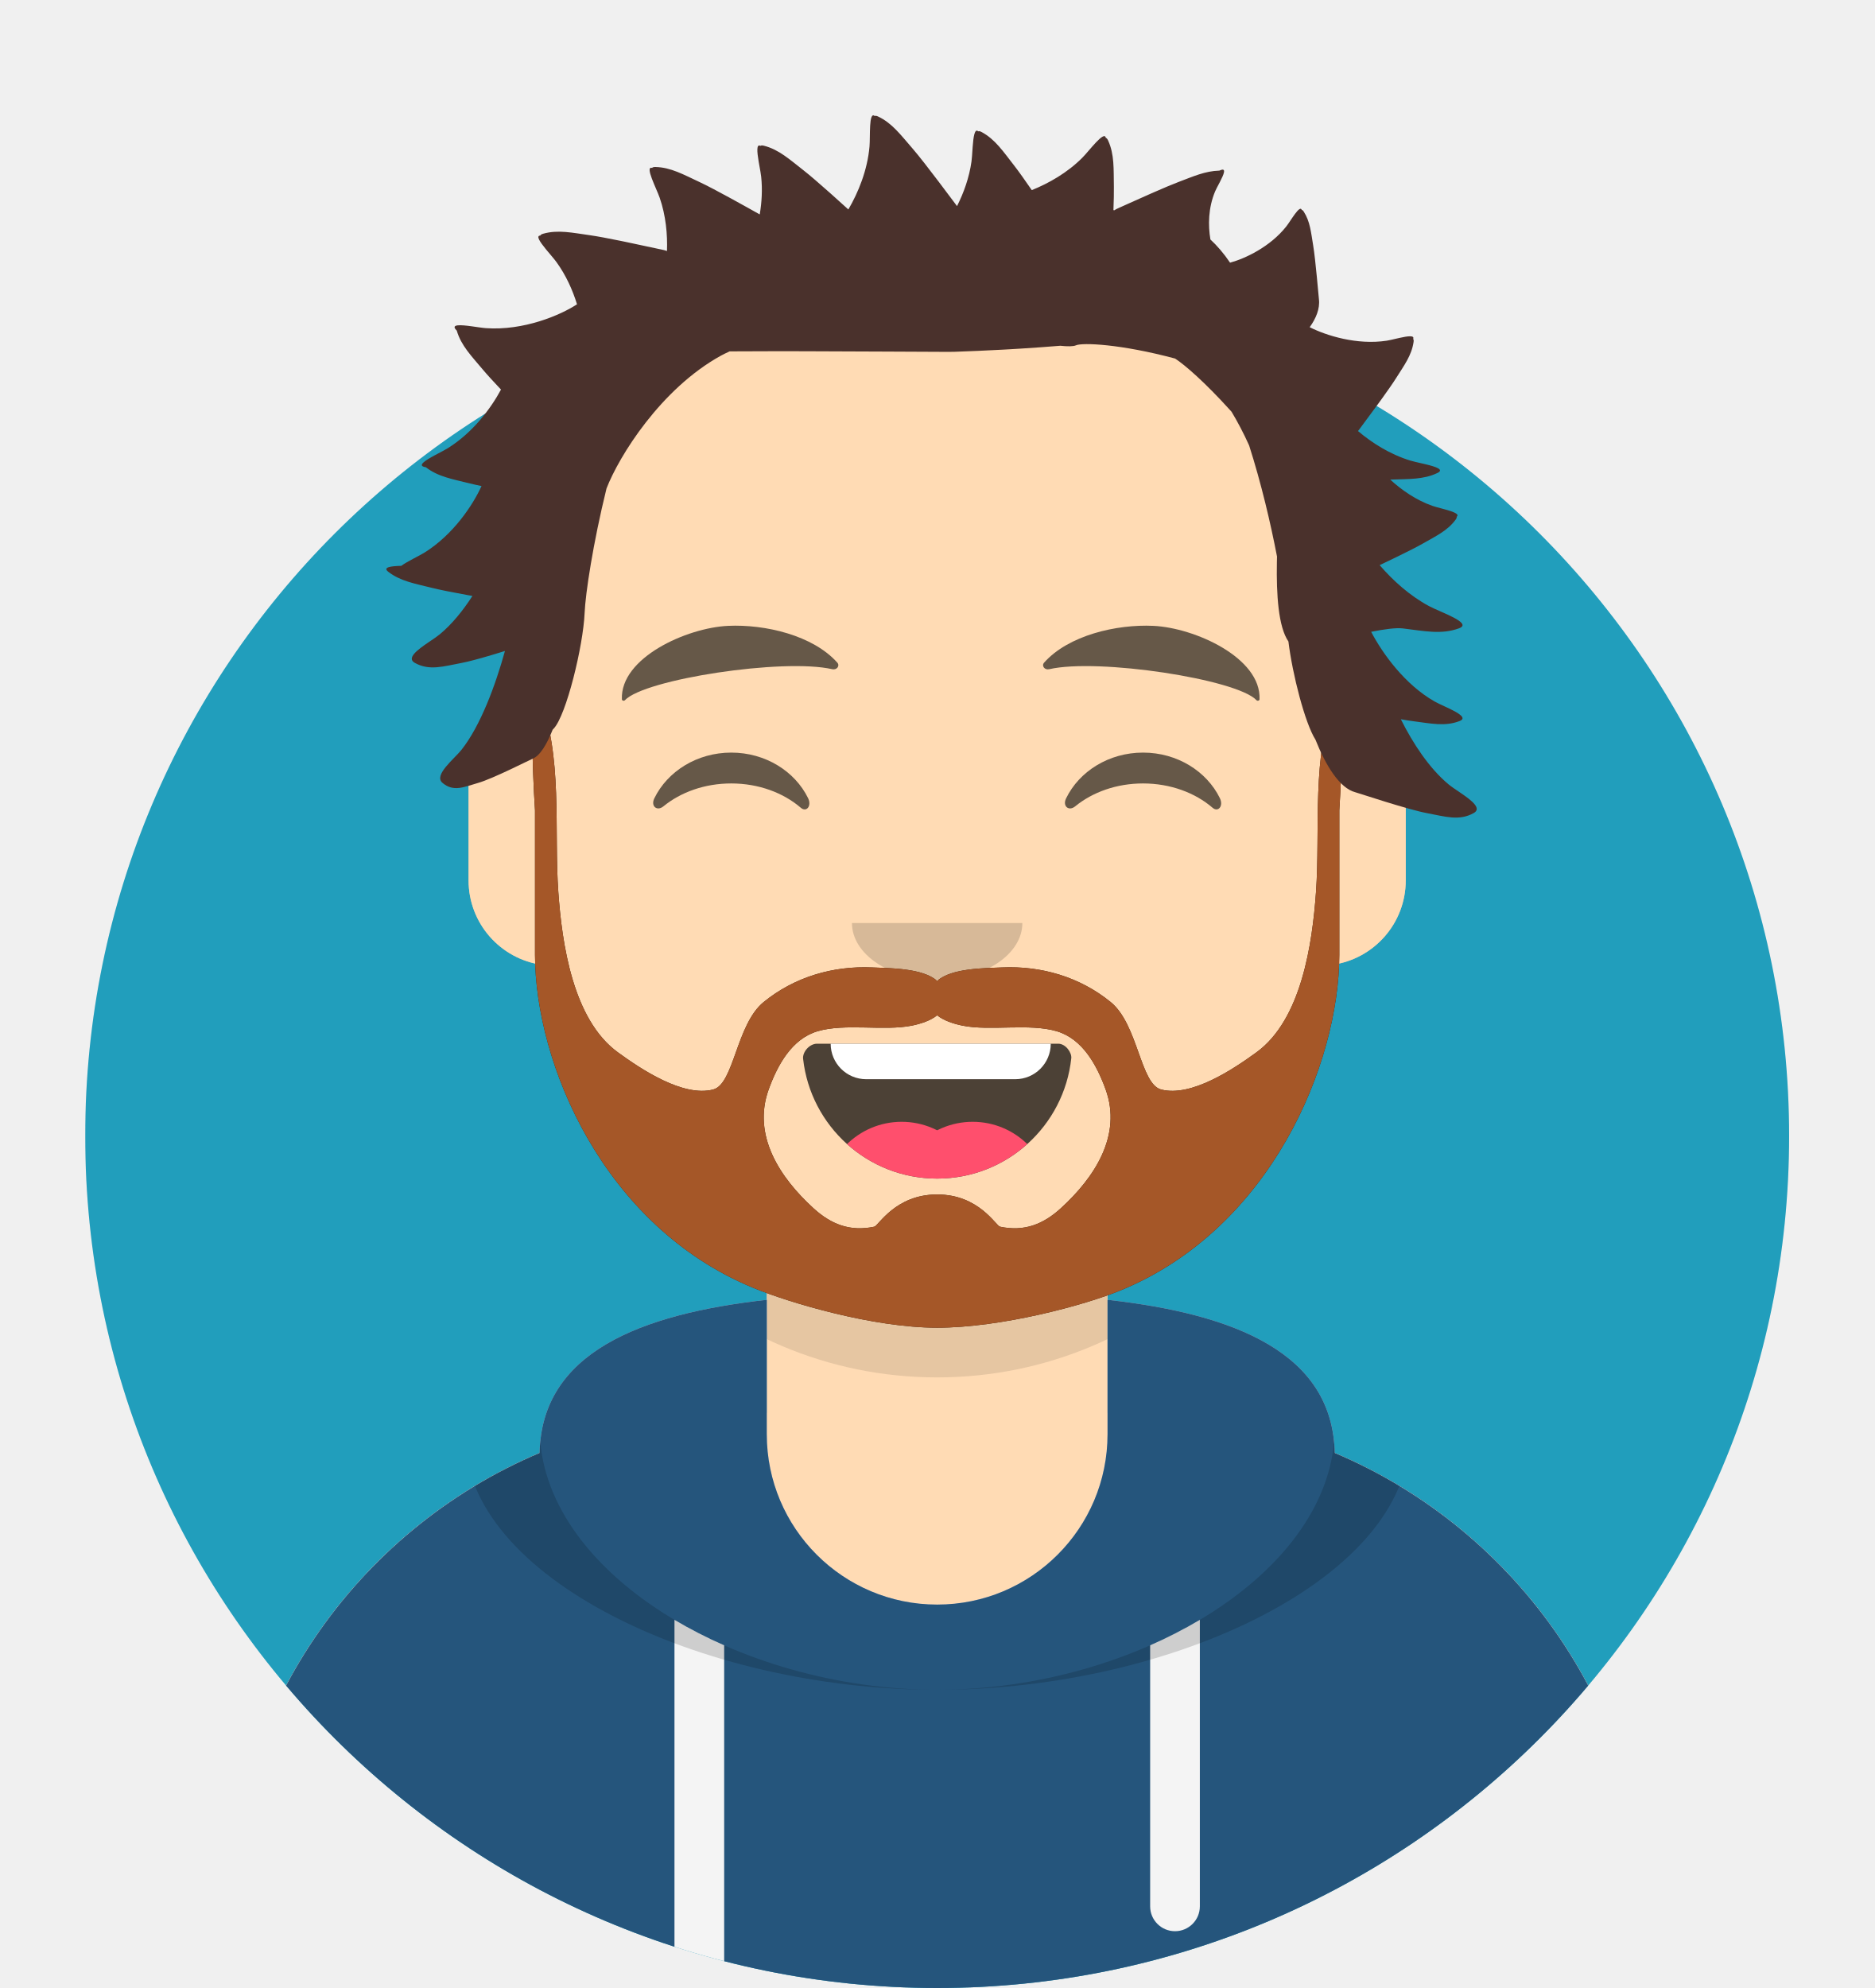
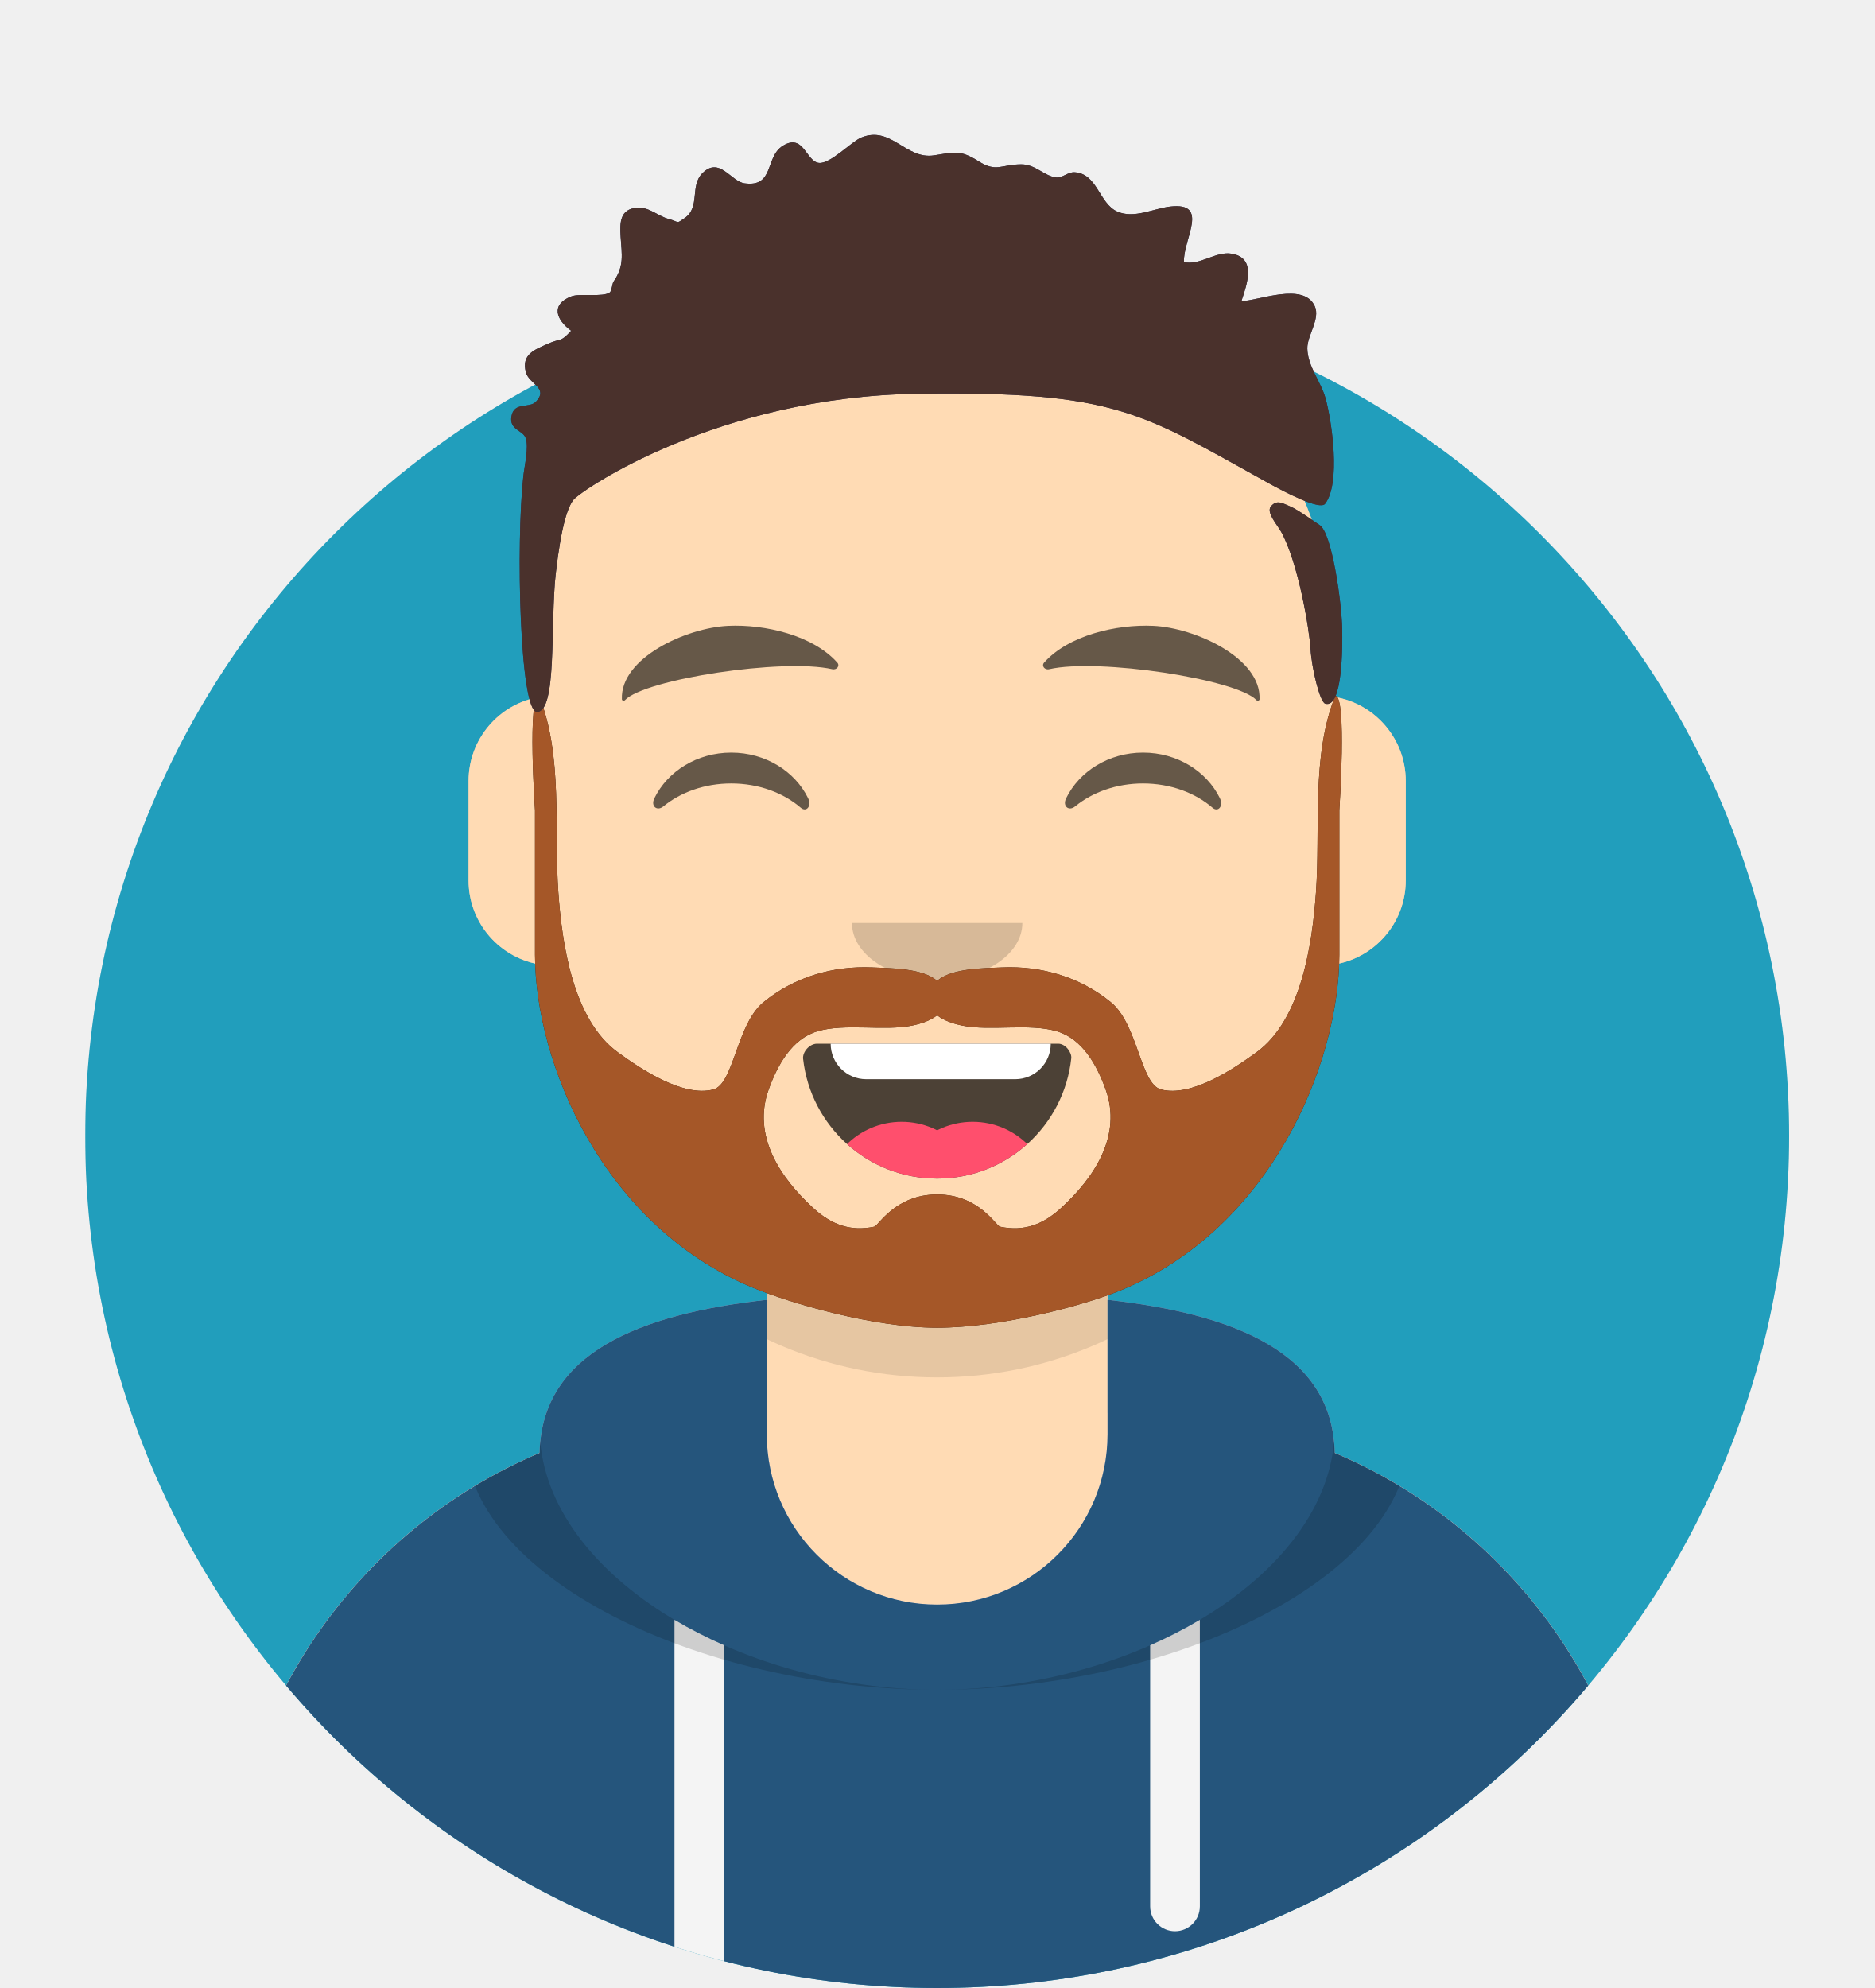
<svg xmlns="http://www.w3.org/2000/svg" xmlns:xlink="http://www.w3.org/1999/xlink" width="264px" height="280px" viewBox="0 0 264 280" version="1.1">
  <defs>
-     <circle id="path-ztvjcljn1n-1" cx="120" cy="120" r="120" />
-     <path d="M12,160 C12,226.274 65.726,280 132,280 C198.274,280 252,226.274 252,160 L264,160 L264,-1.42108547e-14 L-3.55271367e-15,-1.42108547e-14 L-3.55271367e-15,160 L12,160 Z" id="path-ztvjcljn1n-3" />
-     <path d="M124,144.611 L124,163 L128,163 L128,163 C167.765,163 200,195.235 200,235 L200,244 L0,244 L0,235 C0,195.235 32.235,163 72,163 L72,163 L76,163 L76,144.611 C58.763,136.422 46.372,119.687 44.305,99.881 C38.48,99.058 34,94.052 34,88 L34,74 C34,68.054 38.325,63.118 44,62.166 L44,56 L44,56 C44,25.072 69.072,0 100,0 L100,0 L100,0 C130.928,0 156,25.072 156,56 L156,62.166 C161.675,63.118 166,68.054 166,74 L166,88 C166,94.052 161.52,99.058 155.695,99.881 C153.628,119.687 141.237,136.422 124,144.611 Z" id="path-ztvjcljn1n-5" />
-     <path d="M124,144.611 L124,163 L128,163 L128,163 C167.765,163 200,195.235 200,235 L200,244 L0,244 L0,235 C0,195.235 32.235,163 72,163 L72,163 L76,163 L76,144.611 C58.763,136.422 46.372,119.687 44.305,99.881 C38.48,99.058 34,94.052 34,88 L34,74 C34,68.054 38.325,63.118 44,62.166 L44,56 L44,56 C44,25.072 69.072,0 100,0 L100,0 L100,0 C130.928,0 156,25.072 156,56 L156,62.166 C161.675,63.118 166,68.054 166,74 L166,88 C166,94.052 161.52,99.058 155.695,99.881 C153.628,119.687 141.237,136.422 124,144.611 Z" id="path-ztvjcljn1n-7" />
-     <path d="M76,3.55271368e-15 C58.081,2.005 44.28,7.481 44.004,21.574 C18.146,32.497 0,58.094 0,87.929 L0,87.929 L0,96.929 L200,96.929 L200,87.929 C200,58.094 181.854,32.497 155.996,21.574 C155.72,7.481 141.919,2.005 124,3.55271368e-15 L124,18.929 L124,18.929 C124,32.184 113.255,42.929 100,42.929 L100,42.929 C86.745,42.929 76,32.184 76,18.929 L76,3.55271368e-15 Z" id="path-ztvjcljn1n-9" />
-     <path d="M76,3.55271368e-15 C58.081,2.005 44.28,7.481 44.004,21.574 C18.146,32.497 0,58.094 0,87.929 L0,87.929 L0,96.929 L200,96.929 L200,87.929 C200,58.094 181.854,32.497 155.996,21.574 C155.72,7.481 141.919,2.005 124,3.55271368e-15 L124,18.929 L124,18.929 C124,32.184 113.255,42.929 100,42.929 L100,42.929 C86.745,42.929 76,32.184 76,18.929 L76,3.55271368e-15 Z" id="path-ztvjcljn1n-11" />
-     <path d="M76,3.55271368e-15 C58.081,2.005 44.28,7.481 44.004,21.574 C18.146,32.497 0,58.094 0,87.929 L0,87.929 L0,96.929 L200,96.929 L200,87.929 C200,58.094 181.854,32.497 155.996,21.574 C155.72,7.481 141.919,2.005 124,3.55271368e-15 L124,18.929 L124,18.929 C124,32.184 113.255,42.929 100,42.929 L100,42.929 C86.745,42.929 76,32.184 76,18.929 L76,3.55271368e-15 Z" id="path-ztvjcljn1n-13" />
-     <path d="M0.008,2.128 C1.066,11.62 9.116,19 18.89,19 C28.694,19 36.764,11.574 37.782,2.04 C37.864,1.273 37.007,0 35.933,0 C21.039,0 9.628,0 1.977,0 C0.897,0 -0.098,1.178 0.008,2.128 Z" id="path-ztvjcljn1n-15" />
-     <path d="M0.008,2.128 C1.066,11.62 9.116,19 18.89,19 C28.694,19 36.764,11.574 37.782,2.04 C37.864,1.273 37.007,0 35.933,0 C21.039,0 9.628,0 1.977,0 C0.897,0 -0.098,1.178 0.008,2.128 Z" id="path-ztvjcljn1n-17" />
-     <rect id="path-ztvjcljn1n-19" x="0" y="0" width="264" height="280" />
-     <path d="M74.428,72.169 C71.915,74.463 69.237,75.494 65.853,74.773 C65.271,74.649 62.896,70.235 57,70.235 C51.103,70.235 48.729,74.649 48.147,74.773 C44.762,75.494 42.085,74.463 39.571,72.169 C34.846,67.856 30.917,61.908 33.278,55.419 C34.508,52.037 36.51,48.324 40.151,47.246 C44.038,46.096 49.497,47.244 53.415,46.458 C54.684,46.204 56.071,45.751 57,45 C57.929,45.751 59.316,46.204 60.585,46.458 C64.503,47.244 69.961,46.096 73.849,47.246 C77.49,48.324 79.491,52.037 80.722,55.419 C83.083,61.908 79.154,67.856 74.428,72.169 M113.081,0 C109.671,8.4 110.988,18.858 110.357,27.676 C109.844,34.843 108.337,45.586 101.973,50.215 C98.718,52.582 92.794,56.56 88.542,55.45 C85.615,54.686 85.302,46.29 81.455,43.147 C77.092,39.582 71.643,38.016 66.149,38.258 C63.779,38.362 58.984,38.337 57,40.16 C55.016,38.337 50.222,38.362 47.851,38.258 C42.357,38.016 36.908,39.582 32.545,43.147 C28.698,46.29 28.386,54.686 25.458,55.45 C21.206,56.56 15.282,52.582 12.027,50.215 C5.662,45.586 4.156,34.843 3.643,27.676 C3.012,18.858 4.329,8.4 0.919,0 C-0.74,0 0.354,16.129 0.354,16.129 L0.354,36.485 C0.386,51.773 9.935,74.655 31.108,83.393 C36.286,85.53 48.015,89 57,89 C65.985,89 77.714,85.86 82.892,83.723 C104.065,74.986 113.614,51.773 113.646,36.485 L113.646,16.129 C113.646,16.129 114.74,0 113.081,0" id="path-ztvjcljn1n-21" />
-     <path d="M68.788,0.093 L68.817,0.078 C68.91,0.041 69.058,0.065 69.273,0.167 C71.232,1.094 72.438,2.741 74.102,4.653 C75.902,6.721 80.061,12.379 80.365,12.759 L80.381,12.78 C81.322,10.916 82.1,8.77 82.418,6.497 C82.474,6.096 82.51,5.507 82.551,4.89 L82.584,4.426 C82.687,3.065 82.854,1.77 83.375,2.256 L83.405,2.242 C83.5,2.21 83.646,2.241 83.856,2.355 C85.763,3.383 86.882,5.091 88.444,7.087 C89.067,7.883 89.984,9.184 90.909,10.529 C93.284,9.577 95.898,8.101 98.016,5.98 C99.002,4.993 101.139,2.068 101.333,3.169 C101.438,3.182 101.547,3.295 101.658,3.537 C102.562,5.506 102.428,7.543 102.474,10.078 C102.488,10.883 102.459,12.055 102.411,13.323 C102.438,13.344 102.467,13.365 102.495,13.387 C102.728,13.243 102.975,13.115 103.235,13.007 C103.469,12.909 105.491,11.985 107.587,11.062 L108.112,10.832 C109.422,10.258 110.706,9.712 111.545,9.396 C113.665,8.598 115.296,7.846 117.311,7.782 C117.323,7.782 117.335,7.781 117.347,7.781 L117.442,7.738 C118.399,7.321 117.935,8.359 117.402,9.389 L117.273,9.636 C117.059,10.044 116.851,10.432 116.735,10.706 C115.755,13.038 115.734,15.506 116.071,17.482 C116.975,18.314 117.942,19.421 118.839,20.747 C120.928,20.184 124.48,18.536 126.769,15.63 C127.398,14.831 128.676,12.521 128.94,13.32 C129.02,13.322 129.113,13.397 129.222,13.566 C130.112,14.95 130.235,16.458 130.545,18.32 C130.881,20.334 131.309,25.524 131.354,25.883 C131.522,27.233 130.927,28.631 130.054,29.835 C132.368,31.009 136.716,32.383 140.92,31.735 C141.272,31.681 141.781,31.557 142.31,31.434 L142.745,31.335 C143.836,31.094 144.858,30.94 144.627,31.489 C144.695,31.556 144.72,31.696 144.686,31.929 C144.408,33.825 143.353,35.214 142.193,37.056 C141.754,37.753 141.025,38.793 140.252,39.864 L139.752,40.554 L139.457,40.958 C138.284,42.561 137.204,43.995 137.078,44.177 C137.01,44.276 136.937,44.372 136.86,44.465 C138.817,46.121 141.357,47.745 144.236,48.624 C144.623,48.742 145.2,48.869 145.802,49.007 L146.104,49.077 L146.407,49.148 C147.809,49.487 149.051,49.886 148.049,50.367 C146.096,51.305 144.057,51.207 141.524,51.297 L141.4,51.301 C143.002,52.773 145.048,54.201 147.369,55.011 C147.709,55.129 148.222,55.26 148.752,55.401 L149.071,55.487 C150.185,55.793 151.233,56.146 150.757,56.535 C150.786,56.626 150.743,56.761 150.603,56.95 C149.468,58.494 147.884,59.225 145.995,60.307 C145.178,60.775 143.816,61.46 142.453,62.125 L141.942,62.373 C141.218,62.725 140.512,63.062 139.908,63.349 C141.799,65.539 144.144,67.652 146.85,69.111 C148.465,69.981 153.088,71.509 151.091,72.246 C148.613,73.159 146.206,72.629 143.181,72.263 C142.201,72.145 140.554,72.37 138.712,72.741 C140.333,75.836 143.473,80.176 147.639,82.548 C148.006,82.757 148.559,83.009 149.136,83.278 L149.426,83.414 L149.706,83.547 C151.051,84.196 152.234,84.893 151.173,85.306 C149.108,86.11 147.102,85.644 144.581,85.322 C144.12,85.263 143.539,85.169 142.891,85.052 C144.602,88.468 146.898,91.976 149.639,94.245 C150.006,94.549 150.559,94.916 151.136,95.307 L151.426,95.505 C152.878,96.501 154.307,97.615 153.173,98.258 C151.108,99.426 149.102,98.748 146.581,98.28 C143.855,97.774 136.954,95.459 136.472,95.334 C134.26,94.76 132.285,91.521 130.867,87.929 C129.386,85.598 127.623,78.73 127.057,74.099 C125.631,72.039 125.355,67.478 125.434,62.974 L125.45,62.246 C125.45,62.21 125.451,62.174 125.452,62.138 C124.547,57.428 123.226,51.81 121.523,46.488 C120.729,44.725 119.887,43.141 119.054,41.752 L118.751,41.416 C115.283,37.589 112.494,35.166 111.1,34.253 C103.412,32.195 98.033,31.984 97.126,32.391 C96.768,32.552 95.963,32.562 94.926,32.45 C93.129,32.598 91.249,32.733 89.335,32.852 L88.486,32.904 C88.203,32.921 87.919,32.937 87.635,32.954 L86.78,33.001 C84.5,33.125 82.202,33.225 79.968,33.301 C79.862,33.304 79.638,33.306 79.308,33.307 L78.445,33.307 C75.069,33.301 66.853,33.242 59.014,33.224 L58.075,33.222 C57.295,33.221 56.521,33.22 55.758,33.22 L54.397,33.22 C52.218,33.221 50.16,33.227 48.35,33.241 C47.875,33.46 47.448,33.665 47.115,33.849 C38.657,38.519 32.778,47.989 31.008,52.557 C29.102,60.3 28.04,67.382 27.927,70.074 C27.73,74.756 25.339,84.493 23.576,86.367 C23.526,86.42 23.476,86.472 23.427,86.522 C22.587,88.639 21.621,90.214 20.587,90.622 C20.22,90.766 14.976,93.443 12.904,94.029 C10.988,94.57 9.464,95.354 7.894,94.003 C6.629,92.913 9.557,90.651 10.58,89.363 C13.252,85.997 15.369,80.273 16.705,75.44 C16.264,75.577 15.81,75.717 15.352,75.855 L14.782,76.026 C13.169,76.505 11.592,76.939 10.584,77.127 C8.063,77.595 6.058,78.273 3.993,77.104 C2.82,76.44 4.386,75.273 5.884,74.252 L6.173,74.056 C6.697,73.701 7.19,73.37 7.526,73.091 C9.245,71.669 10.789,69.758 12.124,67.689 L11.899,67.648 L11.321,67.543 C10.45,67.384 9.569,67.219 8.764,67.059 L8.239,66.953 C7.556,66.814 6.949,66.681 6.476,66.562 C4.017,65.947 2.002,65.62 0.286,64.296 C-0.586,63.623 0.683,63.487 2.11,63.446 C2.897,62.845 4.596,62.066 5.371,61.582 C9.427,59.05 12.168,54.924 13.405,52.209 C12.777,52.08 12.219,51.957 11.778,51.847 C9.319,51.232 7.305,50.904 5.589,49.58 C5.578,49.572 5.568,49.564 5.558,49.556 L5.442,49.537 C4.31,49.324 5.527,48.573 6.849,47.861 L7.26,47.641 C7.806,47.353 8.331,47.081 8.674,46.866 C12.201,44.665 14.733,41.258 16.147,38.621 L16.137,38.611 C15.133,37.546 14.193,36.525 13.605,35.824 C11.978,33.881 10.54,32.432 9.93,30.353 C9.926,30.34 9.923,30.327 9.919,30.314 L9.836,30.231 C9.046,29.394 10.473,29.501 11.961,29.702 L12.269,29.745 L12.517,29.78 L13.001,29.849 C13.392,29.904 13.748,29.951 14.021,29.97 C19.349,30.345 24.518,28.146 26.855,26.608 C26.236,24.605 25.303,22.511 23.946,20.646 C23.648,20.236 23.123,19.638 22.627,19.04 L22.431,18.801 C21.646,17.837 21.031,16.942 21.688,16.93 C21.718,16.828 21.847,16.739 22.103,16.667 C24.189,16.082 26.18,16.533 28.69,16.884 C29.709,17.027 31.311,17.333 32.939,17.665 L33.753,17.832 C35.511,18.196 37.191,18.563 38.089,18.757 L38.354,18.814 C38.55,18.856 38.682,18.884 38.736,18.893 C39.004,18.942 39.268,19.013 39.527,19.104 C39.612,16.761 39.37,14.125 38.505,11.616 C38.05,10.297 36.358,7.095 37.432,7.402 C37.49,7.314 37.64,7.266 37.905,7.272 C40.072,7.323 41.844,8.336 44.142,9.406 C46.245,10.385 50.937,13.026 52.592,13.951 C52.878,12.264 52.987,10.459 52.796,8.645 C52.753,8.243 52.645,7.662 52.536,7.054 L52.482,6.749 L52.43,6.442 C52.216,5.154 52.099,3.967 52.698,4.298 C52.774,4.225 52.931,4.212 53.189,4.278 C55.288,4.815 56.787,6.201 58.785,7.76 C59.65,8.435 60.994,9.601 62.32,10.779 L62.761,11.171 C63.607,11.925 64.423,12.662 65.075,13.254 C66.465,10.877 67.762,7.739 68.054,4.379 C68.175,2.989 67.932,-0.624 68.788,0.093 Z" id="path-ztvjcljn1n-23" />
+     <circle id="react-path-1" cx="120" cy="120" r="120" />
+     <path d="M12,160 C12,226.274 65.726,280 132,280 C198.274,280 252,226.274 252,160 L264,160 L264,-1.42108547e-14 L-3.19744231e-14,-1.42108547e-14 L-3.19744231e-14,160 L12,160 Z" id="react-path-2" />
+     <path d="M124,144.611 L124,163 L128,163 L128,163 C167.765,163 200,195.235 200,235 L200,244 L0,244 L0,235 C-4.86974701e-15,195.235 32.235,163 72,163 L72,163 L76,163 L76,144.611 C58.763,136.422 46.372,119.687 44.305,99.881 C38.48,99.058 34,94.052 34,88 L34,74 C34,68.054 38.325,63.118 44,62.166 L44,56 L44,56 C44,25.072 69.072,5.68137151e-15 100,0 L100,0 L100,0 C130.928,-5.68137151e-15 156,25.072 156,56 L156,62.166 C161.675,63.118 166,68.054 166,74 L166,88 C166,94.052 161.52,99.058 155.695,99.881 C153.628,119.687 141.237,136.422 124,144.611 Z" id="react-path-3" />
  </defs>
-   <g id="Page-1" stroke="none" stroke-width="1" fill="none" fill-rule="evenodd">
-     <g id="avataaars(1)">
-       <g id="Circle" transform="translate(12, 40)">
-         <g id="Circle-Background" fill="#E6E6E6" fill-rule="nonzero">
-           <circle id="react-path-1" cx="120" cy="120" r="120" />
-         </g>
-         <g id="Color/Palette/Blue-01-Clipped">
-           <mask id="mask-ztvjcljn1n-2" fill="white">
-             <use xlink:href="#path-ztvjcljn1n-1" />
+   <g id="Avataaar" stroke="none" stroke-width="1" fill="none" fill-rule="evenodd">
+     <g transform="translate(-825, -1100)" id="Avataaar/Circle">
+       <g transform="translate(825, 1100)">
+         <g id="Circle" stroke-width="1" fill-rule="evenodd" transform="translate(12, 40)">
+           <mask id="react-mask-4" fill="white">
+             <use xlink:href="#react-path-1" />
          </mask>
-           <g id="react-path-1" />
-           <g id="Color/Palette/Blue-01" mask="url(#mask-ztvjcljn1n-2)" fill="#219ebc" fill-rule="nonzero">
+           <use id="Circle-Background" fill="#E6E6E6" xlink:href="#react-path-1" />
+           <g id="Color/Palette/Blue-01" mask="url(#react-mask-4)" fill="#219ebc">
            <rect id="🖍Color" x="0" y="0" width="240" height="240" />
          </g>
        </g>
-       </g>
-       <g id="Avataaar-Clipped">
-         <mask id="mask-ztvjcljn1n-4" fill="white">
-           <use xlink:href="#path-ztvjcljn1n-3" />
+         <mask id="react-mask-5" fill="white">
+           <use xlink:href="#react-path-2" />
        </mask>
-         <g id="react-path-2" />
-         <g id="Avataaar" mask="url(#mask-ztvjcljn1n-4)">
-           <g transform="translate(0, 0)">
-             <g id="Body" transform="translate(32, 36)">
-               <g id="react-path-3-link" fill="#D0C6AC" fill-rule="nonzero">
-                 <path d="M124,144.611 L124,163 L128,163 L128,163 C167.765,163 200,195.235 200,235 L200,244 L0,244 L0,235 C0,195.235 32.235,163 72,163 L72,163 L76,163 L76,144.611 C58.763,136.422 46.372,119.687 44.305,99.881 C38.48,99.058 34,94.052 34,88 L34,74 C34,68.054 38.325,63.118 44,62.166 L44,56 L44,56 C44,25.072 69.072,0 100,0 L100,0 L100,0 C130.928,0 156,25.072 156,56 L156,62.166 C161.675,63.118 166,68.054 166,74 L166,88 C166,94.052 161.52,99.058 155.695,99.881 C153.628,119.687 141.237,136.422 124,144.611 Z" id="react-path-3" />
+         <g id="Mask" />
+         <g id="Avataaar" stroke-width="1" fill-rule="evenodd" mask="url(#react-mask-5)">
+           <g id="Body" transform="translate(32, 36)">
+             <mask id="react-mask-6" fill="white">
+               <use xlink:href="#react-path-3" />
+             </mask>
+             <use fill="#D0C6AC" xlink:href="#react-path-3" />
+             <g id="Skin/👶🏽-03-Brown" mask="url(#react-mask-6)" fill="#FFDBB4">
+               <g transform="translate(0, 0)" id="Color">
+                 <rect x="0" y="0" width="264" height="280" />
              </g>
-               <g id="Skin/👶🏽-03-Brown-Clipped">
-                 <mask id="mask-ztvjcljn1n-6" fill="white">
-                   <use xlink:href="#path-ztvjcljn1n-5" />
-                 </mask>
-                 <g id="react-path-3" />
-                 <g id="Skin/👶🏽-03-Brown" mask="url(#mask-ztvjcljn1n-6)" fill="#FFDBB4" fill-rule="nonzero">
-                   <g id="Color">
-                     <rect id="Rectangle" x="0" y="0" width="264" height="280" />
-                   </g>
+             </g>
+             <path d="M156,79 L156,102 C156,132.928 130.928,158 100,158 C69.072,158 44,132.928 44,102 L44,79 L44,94 C44,124.928 69.072,150 100,150 C130.928,150 156,124.928 156,94 L156,79 Z" id="Neck-Shadow" fill-opacity="0.1" fill="#000000" mask="url(#react-mask-6)" />
+           </g>
+           <g id="Clothing/Hoodie" transform="translate(0, 170)">
+             <defs>
+               <path d="M108,13.071 C90.081,15.076 76.28,20.552 76.004,34.645 C50.146,45.568 32,71.165 32,100.999 L32,100.999 L32,110 L232,110 L232,100.999 C232,71.165 213.854,45.568 187.996,34.645 C187.72,20.552 173.919,15.076 156,13.071 L156,32 L156,32 C156,45.255 145.255,56 132,56 L132,56 C118.745,56 108,45.255 108,32 L108,13.071 Z" id="react-path-235" />
+             </defs>
+             <mask id="react-mask-236" fill="white">
+               <use xlink:href="#react-path-235" />
+             </mask>
+             <use id="Hoodie" fill="#B7C1DB" fill-rule="evenodd" xlink:href="#react-path-235" />
+             <g id="Color/Palette/Gray-01" mask="url(#react-mask-236)" fill-rule="evenodd" fill="#25557C">
+               <rect id="🖍Color" x="0" y="0" width="264" height="110" />
+             </g>
+             <path d="M102,61.739 L102,110 L95,110 L95,58.15 C97.204,59.46 99.547,60.661 102,61.739 Z M169,58.15 L169,98.5 C169,100.433 167.433,102 165.5,102 C163.567,102 162,100.433 162,98.5 L162,61.739 C164.453,60.661 166.796,59.46 169,58.15 Z" id="Straps" fill="#F4F4F4" fill-rule="evenodd" mask="url(#react-mask-236)" />
+             <path d="M90.96,12.724 C75.909,15.571 65.5,21.243 65.5,32.308 C65.5,52.02 98.538,68 132,68 C165.462,68 198.5,52.02 198.5,32.308 C198.5,21.243 188.091,15.571 173.04,12.724 C182.125,16.074 188,21.706 188,31.077 C188,51.469 160.179,68 132,68 C103.821,68 76,51.469 76,31.077 C76,21.706 81.875,16.074 90.96,12.724 Z" id="Shadow" fill-opacity="0.16" fill="#000000" fill-rule="evenodd" mask="url(#react-mask-236)" />
+           </g>
+           <g id="Face" transform="translate(76, 82)" fill="#000000">
+             <g id="Mouth/Smile" transform="translate(2, 52)">
+               <defs>
+                 <path d="M35.118,15.128 C36.176,24.62 44.226,32 54,32 C63.804,32 71.874,24.574 72.892,15.04 C72.974,14.273 72.117,13 71.043,13 C56.149,13 44.738,13 37.087,13 C36.007,13 35.012,14.178 35.118,15.128 Z" id="react-path-363" />
+               </defs>
+               <mask id="react-mask-364" fill="white">
+                 <use xlink:href="#react-path-363" />
+               </mask>
+               <use id="Mouth" fill-opacity="0.7" fill="#000000" fill-rule="evenodd" xlink:href="#react-path-363" />
+               <rect id="Teeth" fill="#FFFFFF" fill-rule="evenodd" mask="url(#react-mask-364)" x="39" y="2" width="31" height="16" rx="5" />
+               <g id="Tongue" stroke-width="1" fill-rule="evenodd" mask="url(#react-mask-364)" fill="#FF4F6D">
+                 <g transform="translate(38, 24)">
+                   <circle cx="11" cy="11" r="11" />
+                   <circle cx="21" cy="11" r="11" />
                </g>
              </g>
-               <g id="Neck-Shadow-Clipped">
-                 <mask id="mask-ztvjcljn1n-8" fill="white">
-                   <use xlink:href="#path-ztvjcljn1n-7" />
-                 </mask>
-                 <g id="react-path-3" />
-                 <path d="M156,79 L156,102 C156,132.928 130.928,158 100,158 C69.072,158 44,132.928 44,102 L44,79 L44,94 C44,124.928 69.072,150 100,150 C130.928,150 156,124.928 156,94 L156,79 Z" id="Neck-Shadow" fill-opacity="0.1" fill="#000000" fill-rule="nonzero" mask="url(#mask-ztvjcljn1n-8)" />
-               </g>
            </g>
-             <g id="Clothing/Hoodie" transform="translate(32, 183.0709)">
-               <g id="Hoodie" fill="#B7C1DB">
-                 <path d="M76,3.55271368e-15 C58.081,2.005 44.28,7.481 44.004,21.574 C18.146,32.497 0,58.094 0,87.929 L0,87.929 L0,96.929 L200,96.929 L200,87.929 C200,58.094 181.854,32.497 155.996,21.574 C155.72,7.481 141.919,2.005 124,3.55271368e-15 L124,18.929 L124,18.929 C124,32.184 113.255,42.929 100,42.929 L100,42.929 C86.745,42.929 76,32.184 76,18.929 L76,3.55271368e-15 Z" id="react-path-235" />
-               </g>
-               <g id="Color/Palette/Gray-01-Clipped">
-                 <mask id="mask-ztvjcljn1n-10" fill="white">
-                   <use xlink:href="#path-ztvjcljn1n-9" />
-                 </mask>
-                 <g id="react-path-235" />
-                 <g id="Color/Palette/Gray-01" mask="url(#mask-ztvjcljn1n-10)" fill="#25557C">
-                   <g transform="translate(-32, -13.0709)" id="🖍Color">
-                     <rect x="0" y="0" width="264" height="110" />
-                   </g>
-                 </g>
-               </g>
-               <g id="Straps-Clipped">
-                 <mask id="mask-ztvjcljn1n-12" fill="white">
-                   <use xlink:href="#path-ztvjcljn1n-11" />
-                 </mask>
-                 <g id="react-path-235" />
-                 <path d="M70,48.668 L70,96.929 L63,96.929 L63,45.079 C65.204,46.389 67.547,47.59 70,48.668 Z M137,45.079 L137,85.429 C137,87.362 135.433,88.929 133.5,88.929 C131.567,88.929 130,87.362 130,85.429 L130,48.668 C132.453,47.59 134.796,46.389 137,45.079 Z" id="Straps" fill="#F4F4F4" mask="url(#mask-ztvjcljn1n-12)" />
-               </g>
-               <g id="Shadow-Clipped">
-                 <mask id="mask-ztvjcljn1n-14" fill="white">
-                   <use xlink:href="#path-ztvjcljn1n-13" />
-                 </mask>
-                 <g id="react-path-235" />
-                 <path d="M58.96,-0.347 C43.909,2.5 33.5,8.172 33.5,19.237 C33.5,38.949 66.538,54.929 100,54.929 C133.462,54.929 166.5,38.949 166.5,19.237 C166.5,8.172 156.091,2.5 141.04,-0.347 C150.125,3.004 156,8.635 156,18.006 C156,38.398 128.179,54.929 100,54.929 C71.821,54.929 44,38.398 44,18.006 C44,8.635 49.875,3.004 58.96,-0.347 Z" id="Shadow" fill-opacity="0.16" fill="#000000" mask="url(#mask-ztvjcljn1n-14)" />
-               </g>
+             <g id="Nose/Default" transform="translate(28, 40)" fill-opacity="0.16">
+               <path d="M16,8 C16,12.418 21.373,16 28,16 L28,16 C34.627,16 40,12.418 40,8" id="Nose" />
            </g>
-             <g id="Face" transform="translate(87.5341, 86.7155)">
-               <g id="Mouth/Smile" transform="translate(25.5759, 60.2845)">
-                 <g id="Mouth" fill="#000000" fill-opacity="0.7">
-                   <path d="M0.008,2.128 C1.066,11.62 9.116,19 18.89,19 C28.694,19 36.764,11.574 37.782,2.04 C37.864,1.273 37.007,0 35.933,0 C21.039,0 9.628,0 1.977,0 C0.897,0 -0.098,1.178 0.008,2.128 Z" id="react-path-363" />
-                 </g>
-                 <g id="Teeth-Clipped">
-                   <mask id="mask-ztvjcljn1n-16" fill="white">
-                     <use xlink:href="#path-ztvjcljn1n-15" />
+             <g id="Eyes/Happy-😁" transform="translate(0, 8)" fill-opacity="0.6">
+               <path d="M16.16,22.447 C18.007,18.649 22.164,16 26.998,16 C31.814,16 35.959,18.63 37.815,22.407 C38.367,23.529 37.582,24.447 36.791,23.767 C34.34,21.66 30.859,20.344 26.998,20.344 C23.257,20.344 19.874,21.579 17.438,23.572 C16.547,24.3 15.62,23.558 16.16,22.447 Z" id="Squint" />
+               <path d="M74.16,22.447 C76.007,18.649 80.164,16 84.998,16 C89.814,16 93.959,18.63 95.815,22.407 C96.367,23.529 95.582,24.447 94.791,23.767 C92.34,21.66 88.859,20.344 84.998,20.344 C81.257,20.344 77.874,21.579 75.438,23.572 C74.547,24.3 73.62,23.558 74.16,22.447 Z" id="Squint" />
+             </g>
+             <g id="Eyebrow/Natural/Default-Natural" fill-opacity="0.6">
+               <path d="M26.039,6.21 C20.278,6.983 11.293,12.005 12.044,17.818 C12.069,18.008 12.357,18.067 12.481,17.908 C14.967,14.72 34.193,10.037 41.194,11.015 C41.835,11.104 42.258,10.443 41.821,10.03 C38.077,6.495 31.2,5.512 26.039,6.21" id="Eyebrow" transform="translate(27, 12) rotate(5) translate(-27, -12) " />
+               <path d="M85.039,6.21 C79.278,6.983 70.293,12.005 71.044,17.818 C71.069,18.008 71.357,18.067 71.481,17.908 C73.967,14.72 93.193,10.037 100.194,11.015 C100.835,11.104 101.258,10.443 100.821,10.03 C97.077,6.495 90.2,5.512 85.039,6.21" id="Eyebrow" transform="translate(86, 12) scale(-1, 1) rotate(5) translate(-86, -12) " />
+             </g>
+           </g>
+           <g id="Top" stroke-width="1" fill-rule="evenodd">
+             <defs>
+               <rect id="react-path-621" x="0" y="0" width="264" height="280" />
+               <path d="M65.18,77.737 C67.363,76.105 80.407,75.479 82.758,74.089 C83.492,73.655 84.061,73.216 84.5,72.78 C84.939,73.216 85.509,73.655 86.242,74.089 C88.593,75.479 101.637,76.105 103.82,77.737 C106.03,79.391 107.644,83.185 107.467,86.151 C107.255,89.71 103.361,98.203 93.672,99.181 C91.558,96.828 88.237,95.31 84.5,95.31 C80.763,95.31 77.442,96.828 75.328,99.181 C65.639,98.203 61.745,89.71 61.533,86.151 C61.357,83.185 62.97,79.391 65.18,77.737 M103.142,94.906 C103.143,94.906 103.145,94.905 103.146,94.905 C103.144,94.905 103.143,94.906 103.142,94.906 M65.845,94.901 C65.849,94.903 65.857,94.906 65.862,94.908 C65.857,94.906 65.851,94.903 65.845,94.901 M144.863,55.985 C144.474,50.03 143.278,44.152 142.234,38.286 C141.953,36.707 140.424,26 139.735,26 C139.502,35.109 138.702,44.08 137.67,53.139 C137.361,55.848 137.038,58.556 136.825,61.274 C136.654,63.47 136.96,66.122 136.428,68.246 C135.749,70.952 132.348,73.478 129.703,74.411 C123.103,76.737 117.598,67.108 111.961,64.291 C104.643,60.635 92.064,59.764 84.582,64.53 C76.936,59.764 64.357,60.635 57.039,64.291 C51.402,67.108 45.897,76.737 39.297,74.411 C36.652,73.478 33.25,70.952 32.572,68.246 C32.04,66.122 32.346,63.47 32.175,61.274 C31.962,58.556 31.639,55.848 31.33,53.139 C30.298,44.08 29.497,35.109 29.265,26 C28.576,26 27.047,36.707 26.766,38.286 C25.722,44.152 24.526,50.03 24.138,55.985 C23.739,62.105 24.215,68.167 25.47,74.163 C26.069,77.028 26.769,79.876 27.519,82.704 C28.353,85.847 27.199,91.966 27.572,95.192 C28.279,101.296 31.154,113.2 34.383,118.451 C35.944,120.989 37.773,122.574 39.816,124.619 C41.783,126.588 42.604,129.64 44.726,131.737 C48.682,135.645 54.446,137.971 60.366,138.543 C65.677,143.05 74.506,146 84.5,146 C94.495,146 103.323,143.05 108.635,138.543 C114.554,137.971 120.318,135.645 124.274,131.737 C126.396,129.64 127.217,126.588 129.184,124.619 C131.226,122.574 133.056,120.989 134.617,118.451 C137.846,113.2 140.721,101.296 141.428,95.192 C141.801,91.966 140.647,85.847 141.481,82.704 C142.232,79.876 142.931,77.028 143.531,74.163 C144.785,68.167 145.261,62.105 144.863,55.985 Z" id="react-path-622" />
+               <path d="M185.832,73.929 C187.589,74.917 188.98,84.828 189.048,88.618 C189.09,90.956 189.127,99.874 186.654,99.103 C185.901,98.868 184.752,94.147 184.588,91.384 C184.425,88.621 182.855,79.22 180.447,74.895 C179.896,73.906 178.321,72.171 179.002,71.335 C179.846,70.298 180.666,70.9 181.697,71.315 C182.812,71.764 185.634,73.818 185.832,73.929 Z M186.637,70.957 C185.891,71.919 180.796,69.218 178.671,68.044 C160.826,58.184 157.362,55.049 129.246,55.458 C101.13,55.867 81.867,69.04 80.784,70.387 C80.03,71.325 79.068,73.828 78.276,80.801 C77.485,87.773 78.495,100.278 75.63,100.263 C73.192,100.25 72.661,76.477 73.714,67.046 C73.875,65.598 74.498,63.008 74.047,61.706 C73.653,60.568 71.725,60.571 72.033,58.675 C72.383,56.517 74.558,57.589 75.506,56.557 C77.301,54.603 74.532,54.14 74.073,52.431 C73.391,49.889 75.363,49.234 77.14,48.431 C79.106,47.544 78.85,48.323 80.446,46.585 C78.315,45.022 77.544,42.894 80.462,41.752 C81.702,41.267 84.927,41.909 85.898,41.18 C86.151,40.99 86.251,39.901 86.407,39.678 C87.958,37.459 87.576,35.853 87.418,33.362 C87.289,31.324 87.306,29.453 89.747,29.25 C91.375,29.114 92.699,30.444 94.158,30.836 C95.777,31.271 95.169,31.588 96.437,30.715 C98.663,29.182 97.148,26.194 98.913,24.412 C101.336,21.966 102.924,25.551 104.869,25.822 C109.091,26.41 107.736,22.122 110.236,20.55 C113.224,18.674 113.513,22.801 115.379,22.948 C116.996,23.075 119.908,19.955 121.317,19.373 C125.5,17.647 127.572,22.504 131.554,21.884 C134.443,21.435 135.223,21.068 137.831,22.712 C140.362,24.307 140.963,23.166 143.829,23.144 C145.854,23.128 147.094,24.82 148.788,24.997 C149.632,25.085 150.441,24.205 151.348,24.26 C154.585,24.457 154.79,28.643 157.362,29.796 C159.712,30.849 162.474,29.369 164.807,29.095 C170.497,28.428 166.6,33.743 166.761,36.915 C168.994,37.436 171.262,35.351 173.485,35.735 C176.987,36.339 175.665,39.968 174.853,42.414 C177.28,42.371 183.613,39.678 185.185,43.122 C185.995,44.898 184.107,47.269 184.138,49.074 C184.181,51.616 186.049,53.719 186.709,56.124 C187.601,59.371 188.872,68.074 186.637,70.957 Z" id="react-path-623" />
+             </defs>
+             <mask id="react-mask-620" fill="white">
+               <use xlink:href="#react-path-621" />
+             </mask>
+             <g id="Mask" />
+             <g id="Top/Short-Hair/Dreads-01" mask="url(#react-mask-620)">
+               <g transform="translate(-1, 0)">
+                 <g id="Facial-Hair/Beard-Light" transform="translate(49, 72)">
+                   <defs>
+                     <path d="M101.428,98.169 C98.915,100.463 96.237,101.494 92.853,100.773 C92.271,100.649 89.896,96.235 84,96.235 C78.103,96.235 75.729,100.649 75.147,100.773 C71.762,101.494 69.085,100.463 66.571,98.169 C61.846,93.856 57.917,87.908 60.278,81.419 C61.508,78.037 63.51,74.324 67.151,73.246 C71.038,72.096 76.497,73.244 80.415,72.458 C81.684,72.204 83.071,71.751 84,71 C84.929,71.751 86.316,72.204 87.585,72.458 C91.503,73.244 96.961,72.096 100.849,73.246 C104.49,74.324 106.491,78.037 107.722,81.419 C110.083,87.908 106.154,93.856 101.428,98.169 M140.081,26 C136.671,34.4 137.988,44.858 137.357,53.676 C136.844,60.843 135.337,71.586 128.973,76.215 C125.718,78.582 119.794,82.56 115.542,81.45 C112.615,80.686 112.302,72.29 108.455,69.147 C104.092,65.582 98.643,64.016 93.149,64.258 C90.779,64.362 85.984,64.337 84,66.16 C82.016,64.337 77.222,64.362 74.851,64.258 C69.357,64.016 63.908,65.582 59.545,69.147 C55.698,72.29 55.386,80.686 52.458,81.45 C48.206,82.56 42.282,78.582 39.027,76.215 C32.662,71.586 31.156,60.843 30.643,53.676 C30.012,44.858 31.329,34.4 27.919,26 C26.26,26 27.354,42.129 27.354,42.129 L27.354,62.485 C27.386,77.773 36.935,100.655 58.108,109.393 C63.286,111.53 75.015,115 84,115 C92.985,115 104.714,111.86 109.892,109.723 C131.065,100.986 140.614,77.773 140.646,62.485 L140.646,42.129 C140.646,42.129 141.74,26 140.081,26" id="react-path-625" />
+                   </defs>
+                   <mask id="react-mask-624" fill="white">
+                     <use xlink:href="#react-path-625" />
                  </mask>
-                   <g id="react-path-363" />
-                   <rect id="Teeth" fill="#FFFFFF" mask="url(#mask-ztvjcljn1n-16)" x="3.89" y="-11" width="31" height="16" rx="5" />
-                 </g>
-                 <g id="Tongue-Clipped">
-                   <mask id="mask-ztvjcljn1n-18" fill="white">
-                     <use xlink:href="#path-ztvjcljn1n-17" />
-                   </mask>
-                   <g id="react-path-363" />
-                   <g id="Tongue" mask="url(#mask-ztvjcljn1n-18)">
-                     <g transform="translate(2.8899, 11)" id="Group">
-                       <circle id="Oval" fill="#FF4F6D" cx="11" cy="11" r="11" />
-                       <circle id="Oval" fill="#FF4F6D" cx="21" cy="11" r="11" />
+                   <use id="Lite-Beard" fill="#331B0C" fill-rule="evenodd" xlink:href="#react-path-625" />
+                   <g id="Color/Hair/Brown" mask="url(#react-mask-624)" fill="#A55728">
+                     <g transform="translate(-32, 0)" id="Color">
+                       <rect x="0" y="0" width="264" height="244" />
                    </g>
                  </g>
                </g>
-               </g>
-               <g id="Nose/Default" transform="translate(32.4659, 43.2845)" fill="#000000" fill-opacity="0.16" fill-rule="nonzero">
-                 <path d="M0,0 C0,4.418 5.373,8 12,8 L12,8 C18.627,8 24,4.418 24,0" id="Nose" />
-               </g>
-               <g id="Eyes/Happy-😁" transform="translate(4.4659, 19.2845)" fill="#000000" fill-opacity="0.6" fill-rule="nonzero">
-                 <path d="M0.16,6.447 C2.007,2.649 6.164,0 10.998,0 C15.814,0 19.959,2.63 21.815,6.407 C22.367,7.529 21.582,8.447 20.791,7.767 C18.34,5.66 14.859,4.344 10.998,4.344 C7.257,4.344 3.874,5.579 1.438,7.572 C0.547,8.3 -0.38,7.558 0.16,6.447 Z" id="Squint" />
-                 <path d="M58.16,6.447 C60.007,2.649 64.164,0 68.998,0 C73.814,0 77.959,2.63 79.815,6.407 C80.367,7.529 79.582,8.447 78.791,7.767 C76.34,5.66 72.859,4.344 68.998,4.344 C65.257,4.344 61.874,5.579 59.438,7.572 C58.547,8.3 57.62,7.558 58.16,6.447 Z" id="Squint" />
-               </g>
-               <g id="Eyebrow/Natural/Default-Natural" transform="translate(0, 0)" fill="#000000" fill-opacity="0.6" fill-rule="nonzero">
-                 <path d="M14.505,1.495 C8.743,2.268 -0.241,7.29 0.51,13.102 C0.535,13.293 0.823,13.352 0.947,13.193 C3.433,10.005 22.659,5.321 29.66,6.299 C30.301,6.389 30.724,5.728 30.287,5.315 C26.542,1.779 19.666,0.797 14.505,1.495" id="Eyebrow" transform="translate(15.4659, 7.2845) rotate(5) translate(-15.4659, -7.2845)" />
-                 <path d="M73.505,1.495 C67.743,2.268 58.759,7.29 59.51,13.102 C59.535,13.293 59.823,13.352 59.947,13.193 C62.433,10.005 81.659,5.321 88.66,6.299 C89.301,6.389 89.724,5.728 89.287,5.315 C85.542,1.779 78.666,0.797 73.505,1.495" id="Eyebrow" transform="translate(74.4659, 7.2845) scale(-1, 1) rotate(5) translate(-74.4659, -7.2845)" />
-               </g>
-             </g>
-             <g id="Top/Short-Hair/Dreads-01-Clipped">
-               <mask id="mask-ztvjcljn1n-20" fill="white">
-                 <use xlink:href="#path-ztvjcljn1n-19" />
-               </mask>
-               <g id="react-path-621" />
-               <g id="Top/Short-Hair/Dreads-01" mask="url(#mask-ztvjcljn1n-20)">
-                 <g transform="translate(54.4174, 16.2482)" id="Group">
-                   <g transform="translate(0, 0)">
-                     <g id="Facial-Hair/Beard-Light" transform="translate(20.5826, 81.7518)">
-                       <g id="Lite-Beard" fill="#331B0C">
-                         <path d="M74.428,72.169 C71.915,74.463 69.237,75.494 65.853,74.773 C65.271,74.649 62.896,70.235 57,70.235 C51.103,70.235 48.729,74.649 48.147,74.773 C44.762,75.494 42.085,74.463 39.571,72.169 C34.846,67.856 30.917,61.908 33.278,55.419 C34.508,52.037 36.51,48.324 40.151,47.246 C44.038,46.096 49.497,47.244 53.415,46.458 C54.684,46.204 56.071,45.751 57,45 C57.929,45.751 59.316,46.204 60.585,46.458 C64.503,47.244 69.961,46.096 73.849,47.246 C77.49,48.324 79.491,52.037 80.722,55.419 C83.083,61.908 79.154,67.856 74.428,72.169 M113.081,0 C109.671,8.4 110.988,18.858 110.357,27.676 C109.844,34.843 108.337,45.586 101.973,50.215 C98.718,52.582 92.794,56.56 88.542,55.45 C85.615,54.686 85.302,46.29 81.455,43.147 C77.092,39.582 71.643,38.016 66.149,38.258 C63.779,38.362 58.984,38.337 57,40.16 C55.016,38.337 50.222,38.362 47.851,38.258 C42.357,38.016 36.908,39.582 32.545,43.147 C28.698,46.29 28.386,54.686 25.458,55.45 C21.206,56.56 15.282,52.582 12.027,50.215 C5.662,45.586 4.156,34.843 3.643,27.676 C3.012,18.858 4.329,8.4 0.919,0 C-0.74,0 0.354,16.129 0.354,16.129 L0.354,36.485 C0.386,51.773 9.935,74.655 31.108,83.393 C36.286,85.53 48.015,89 57,89 C65.985,89 77.714,85.86 82.892,83.723 C104.065,74.986 113.614,51.773 113.646,36.485 L113.646,16.129 C113.646,16.129 114.74,0 113.081,0" id="react-path-625" />
-                       </g>
-                       <g id="Color/Hair/Brown-Clipped">
-                         <mask id="mask-ztvjcljn1n-22" fill="white">
-                           <use xlink:href="#path-ztvjcljn1n-21" />
-                         </mask>
-                         <g id="react-path-625" />
-                         <g id="Color/Hair/Brown" mask="url(#mask-ztvjcljn1n-22)">
-                           <g transform="translate(-59, -26)" id="Color">
-                             <rect id="Rectangle" fill="#A55728" fill-rule="nonzero" x="0" y="0" width="264" height="244" />
-                           </g>
-                         </g>
-                       </g>
-                     </g>
-                     <g id="Skin/👶🏽-03-Brown-Clipped">
-                       <mask id="mask-ztvjcljn1n-24" fill="white">
-                         <use xlink:href="#path-ztvjcljn1n-23" />
-                       </mask>
-                       <g id="react-path-623" />
-                       <g id="Skin/👶🏽-03-Brown" mask="url(#mask-ztvjcljn1n-24)">
-                         <g transform="translate(-55.4174, -15.9855)" id="Color">
-                           <rect id="Rectangle" fill="#4A312C" fill-rule="nonzero" x="0" y="0" width="264" height="280" />
-                         </g>
-                       </g>
+                 <g id="Hair" stroke-width="1" fill-rule="evenodd" transform="translate(1, 0)">
+                   <mask id="react-mask-619" fill="white">
+                     <use xlink:href="#react-path-623" />
+                   </mask>
+                   <use id="Dreads-With-Cut" fill="#2E3257" xlink:href="#react-path-623" />
+                   <g id="Skin/👶🏽-03-Brown" mask="url(#react-mask-619)" fill="#4A312C">
+                     <g transform="translate(0, 0) " id="Color">
+                       <rect x="0" y="0" width="264" height="280" />
                    </g>
                  </g>
                </g>
              </g>
            </g>
          </g>
        </g>
      </g>
    </g>
  </g>
</svg>
